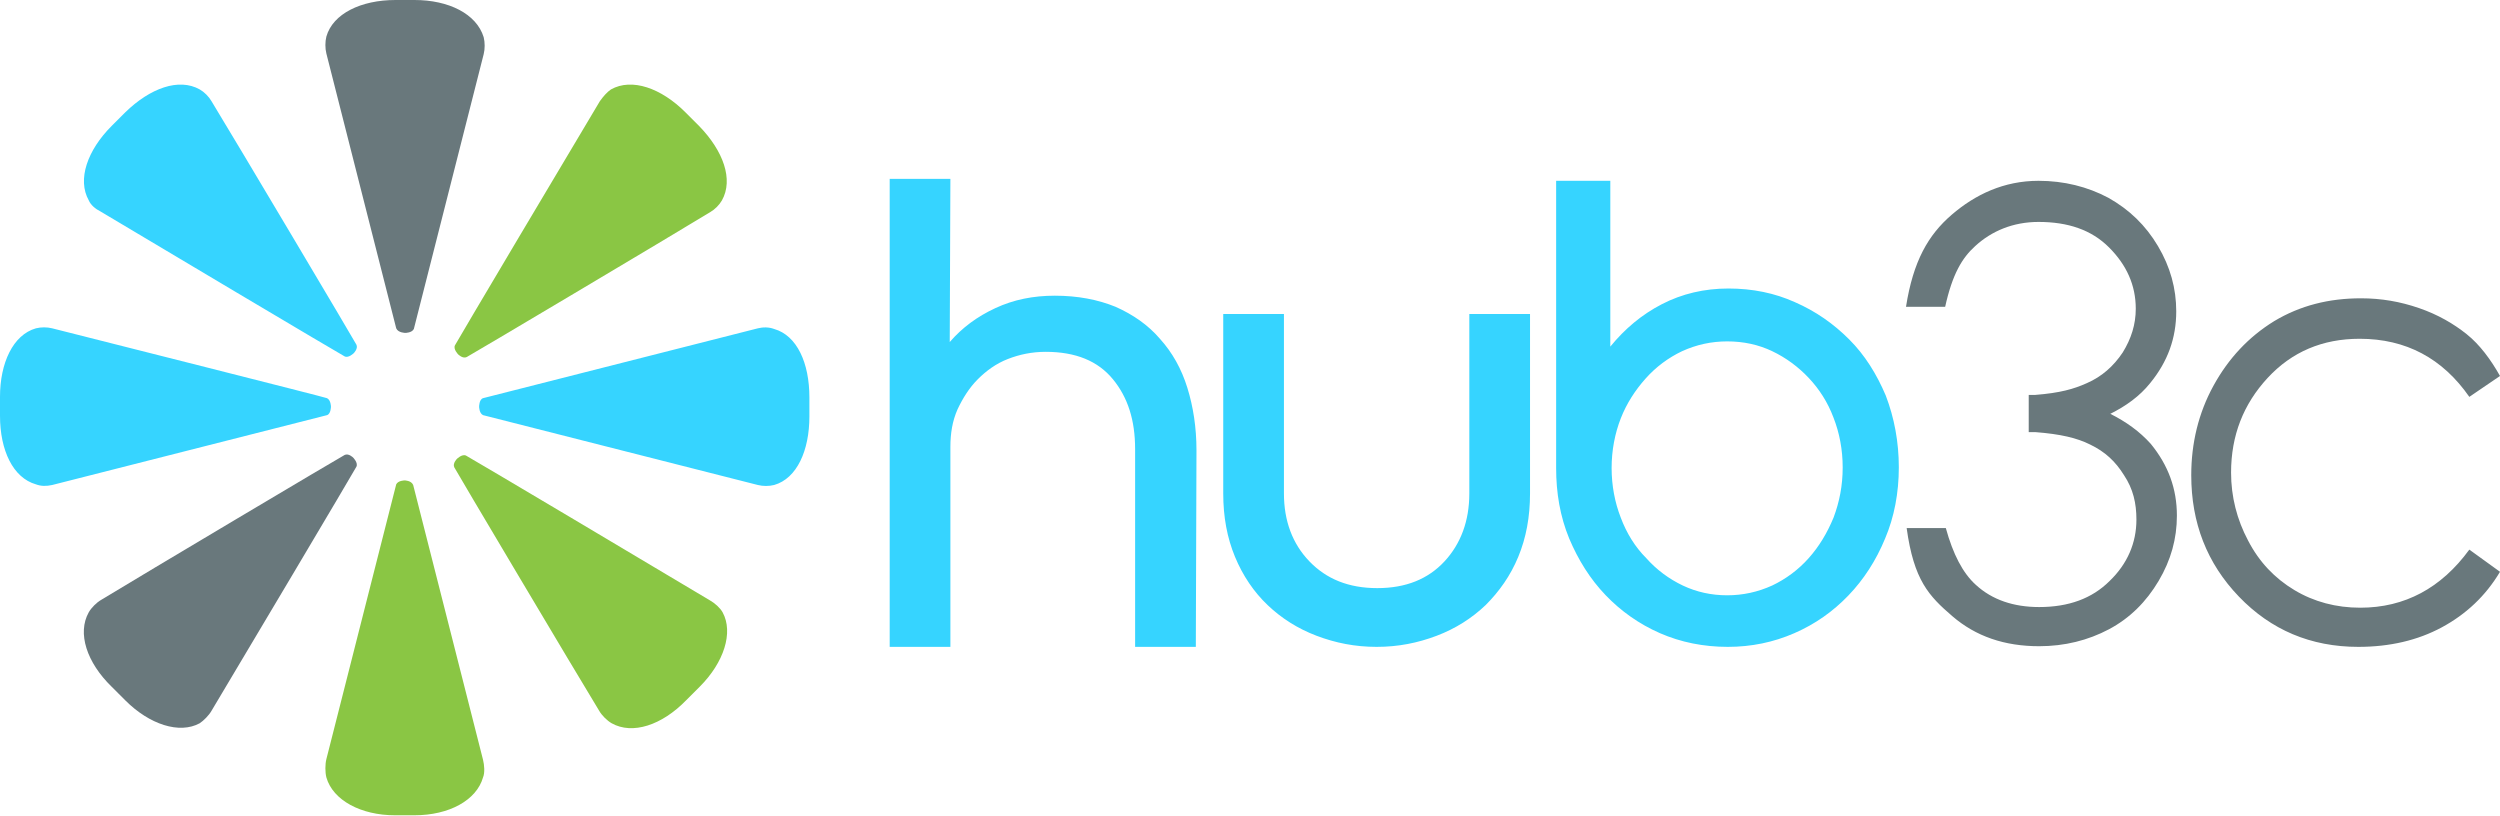
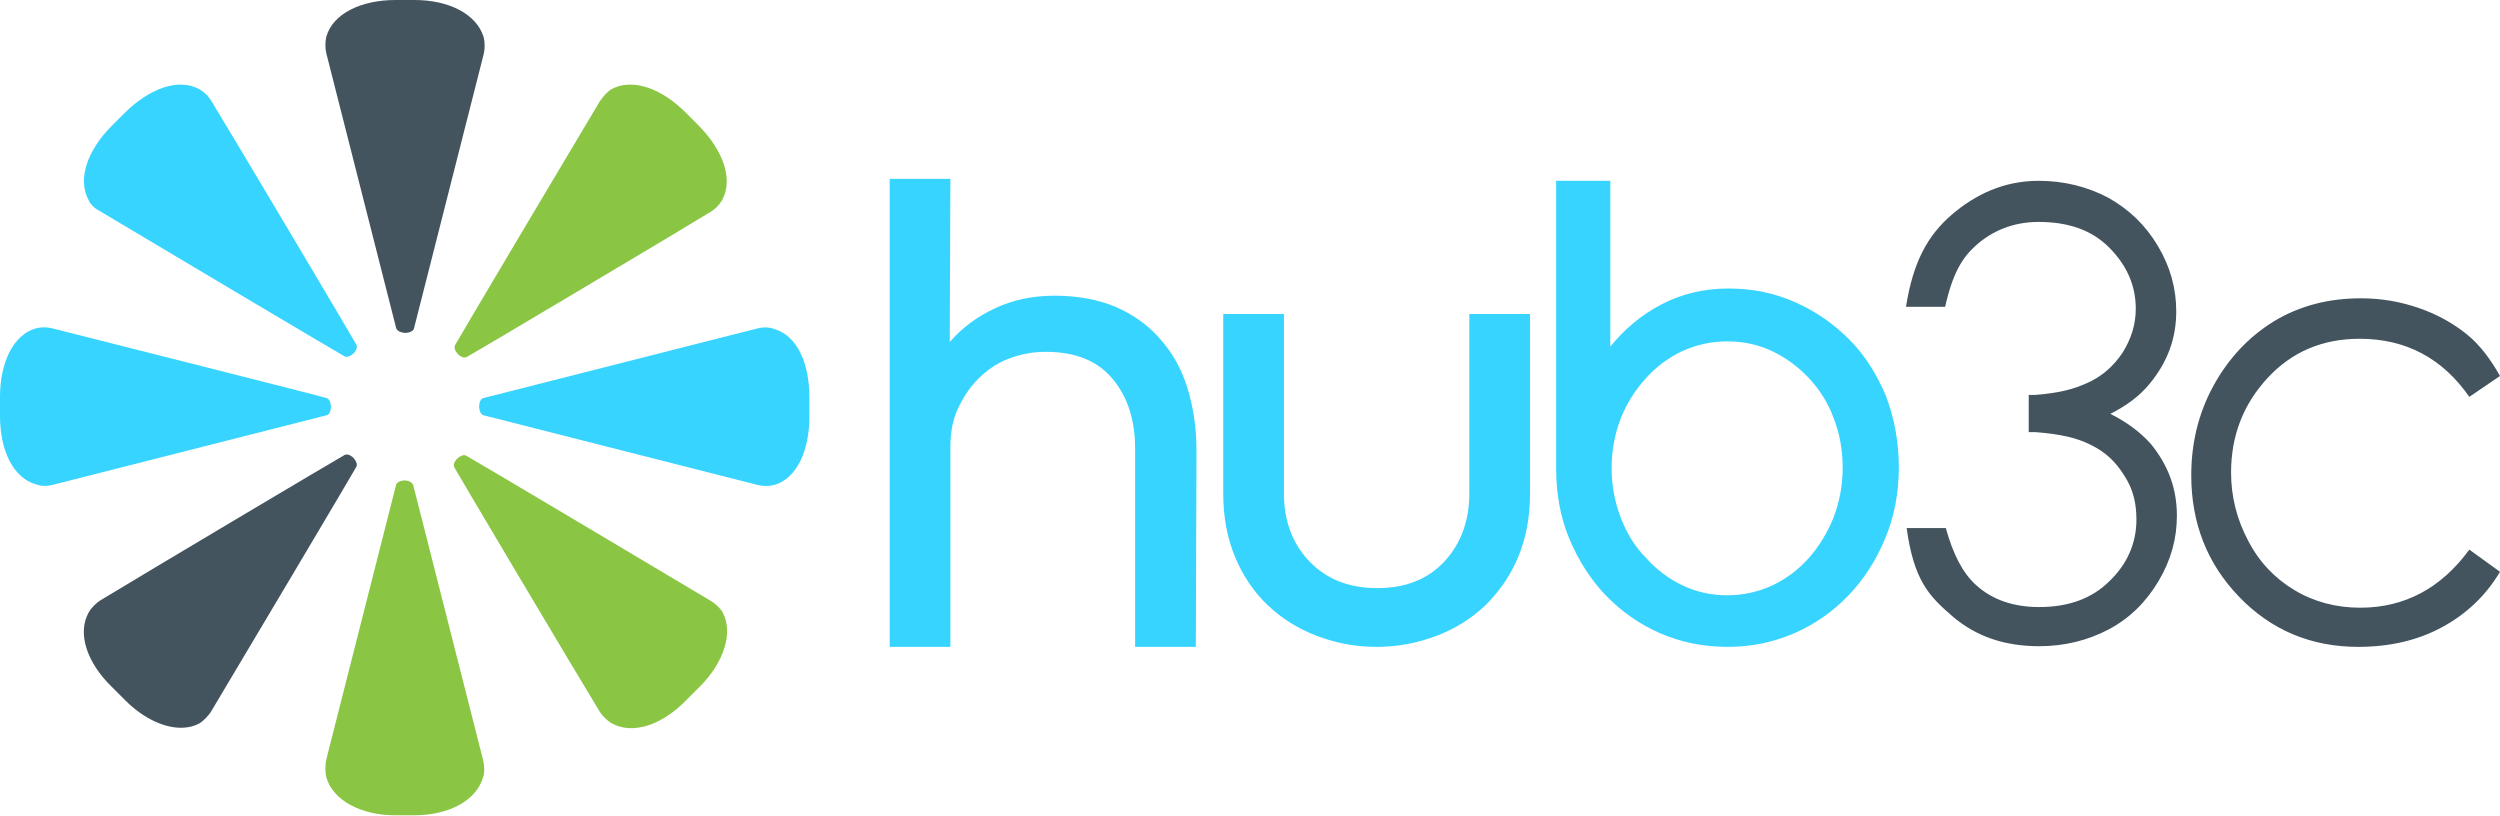
- <svg xmlns="http://www.w3.org/2000/svg" id="Layer_1" viewBox="160 -30 383 125">
-   <style>.st0{fill:#8ac644}.st1{fill:#69787c}.st2{fill:#36d4ff}</style>
-   <path class="st0" d="M234 86.4c-1.7-6.8-10.7-42-10.7-42.1-.3-.7-1.3-.7-1.3-.7s-1 0-1.3.6c0 .1-9 35.3-10.7 42.1-.2.8-.2 2 0 2.8 1 3.5 5.3 5.8 10.5 5.8h3c5.3 0 9.5-2.3 10.5-5.8.3-.7.2-1.9 0-2.7z" />
-   <path class="st1" d="M210-21.8c1.7 6.8 10.7 42 10.7 42.1.3.7 1.4.7 1.4.7s1 0 1.3-.6c0-.1 9-35.3 10.7-42.1.2-.8.2-1.8 0-2.6-1.1-3.6-5.4-5.7-10.6-5.7h-2.9c-5.3 0-9.6 2.1-10.6 5.6-.2.8-.2 1.8 0 2.6z" />
-   <path class="st2" d="M168 44.3c6.8-1.7 42-10.7 42.1-10.7.6-.2.6-1.3.6-1.3s0-1-.6-1.3c-.1-.1-35.4-9-42.1-10.7-.8-.2-1.7-.2-2.5 0-3.5 1-5.5 5.3-5.5 10.5v2.9c0 5.3 2 9.5 5.5 10.5.8.3 1.6.3 2.5.1zm108.1-24C269.3 22 234.1 31 234 31c-.6.2-.6 1.3-.6 1.3s0 1 .6 1.3c.1 0 35.3 9 42.1 10.7.8.2 1.7.2 2.5 0 3.5-1 5.4-5.3 5.4-10.5v-2.9c0-5.3-1.9-9.5-5.4-10.5-.8-.3-1.7-.3-2.5-.1zM175.4 2.4c6 3.6 37.3 22.2 37.4 22.2.6.3 1.4-.5 1.4-.5s.7-.7.4-1.3c0-.1-18.6-31.4-22.2-37.3-.4-.7-1.1-1.4-1.8-1.8-3.2-1.8-7.6-.2-11.4 3.5l-1 1-1.1 1.1c-3.7 3.7-5.3 8.2-3.5 11.4.3.7 1 1.3 1.8 1.7z" />
-   <path class="st0" d="M268.8 62c-6-3.6-37.3-22.2-37.4-22.2-.6-.3-1.4.5-1.4.5s-.7.7-.4 1.3c0 .1 18.6 31.4 22.2 37.3.4.7 1.2 1.5 1.9 1.9 3.2 1.8 7.7.3 11.4-3.5l1-1 1.1-1.1c3.7-3.7 5.2-8.3 3.5-11.4-.4-.7-1.2-1.4-1.9-1.8zm-16.9-76.5c-3.6 6-22.2 37.3-22.2 37.4-.3.6.5 1.4.5 1.4s.7.7 1.3.4c.1 0 31.4-18.6 37.3-22.2.7-.4 1.4-1.1 1.8-1.8 1.8-3.2.2-7.6-3.5-11.4l-1-1-1.1-1.1c-3.7-3.7-8.2-5.3-11.4-3.5-.6.4-1.2 1.1-1.7 1.8z" />
-   <path class="st1" d="M192.4 78.9c3.6-6 22.2-37.3 22.2-37.4.3-.6-.5-1.4-.5-1.4s-.7-.7-1.3-.4c-.1 0-31.4 18.6-37.3 22.2-.7.4-1.5 1.2-1.9 1.9-1.8 3.2-.3 7.7 3.5 11.4l1 1 1.1 1.1c3.7 3.7 8.3 5.2 11.4 3.5.6-.4 1.4-1.2 1.8-1.9z" />
-   <path class="st2" d="M343.2 69.1h-9.3V38.8c0-4.4-1.1-7.9-3.4-10.7s-5.7-4.2-10.3-4.2c-2.1 0-4 .4-5.8 1.1s-3.3 1.8-4.6 3.1-2.3 2.9-3.1 4.6c-.8 1.8-1.1 3.7-1.1 5.8v30.6h-9.3V-2.6h9.3l-.1 25c1.9-2.2 4.2-3.9 7-5.2s5.8-1.9 9.1-1.9c3.5 0 6.6.6 9.3 1.7 2.7 1.2 5 2.8 6.8 4.9 1.9 2.1 3.3 4.6 4.2 7.5.9 2.9 1.4 6.1 1.4 9.6l-.1 30.1zm41.9-51h9.3v27.5c0 3.6-.6 6.8-1.8 9.7-1.2 2.9-2.9 5.3-5 7.4-2.1 2-4.6 3.6-7.5 4.7s-5.9 1.7-9.2 1.7c-3.3 0-6.3-.6-9.2-1.7s-5.4-2.7-7.5-4.7-3.8-4.5-5-7.4-1.8-6.1-1.8-9.7V18.1h9.3v27.5c0 4.2 1.3 7.7 3.9 10.4 2.6 2.7 6 4.1 10.4 4.1s7.8-1.4 10.3-4.1 3.8-6.2 3.8-10.4V18.1zm65.8 23.5c0 3.9-.7 7.6-2.1 10.9-1.4 3.4-3.3 6.3-5.6 8.7-2.4 2.5-5.1 4.4-8.3 5.8-3.2 1.4-6.6 2.1-10.2 2.1-3.7 0-7.2-.7-10.4-2.1-3.2-1.4-6-3.4-8.3-5.8-2.4-2.5-4.2-5.4-5.6-8.7-1.4-3.4-2-7-2-10.8v-44h8.3v25.4c2.2-2.7 4.8-4.9 7.9-6.5 3.1-1.6 6.5-2.4 10.2-2.4s7.1.7 10.2 2.1c3.2 1.4 5.9 3.3 8.3 5.7s4.2 5.3 5.6 8.6c1.3 3.4 2 7.1 2 11zm-8.6 0c0-2.7-.5-5.3-1.4-7.6-.9-2.4-2.2-4.4-3.8-6.1-1.6-1.7-3.5-3.1-5.6-4.1s-4.4-1.5-6.9-1.5c-2.4 0-4.7.5-6.9 1.5-2.1 1-4 2.4-5.6 4.2s-2.9 3.8-3.8 6.1c-.9 2.3-1.4 4.9-1.4 7.6s.5 5.3 1.4 7.6c.9 2.4 2.2 4.5 3.9 6.2 1.6 1.8 3.5 3.2 5.6 4.2 2.1 1 4.4 1.5 6.8 1.5s4.7-.5 6.9-1.5c2.1-1 4-2.4 5.6-4.2s2.8-3.8 3.8-6.2c.9-2.4 1.4-4.9 1.4-7.7z" />
-   <path class="st1" d="M483.3 33.4c2.4-1.2 4.5-2.7 6.1-4.7 2.7-3.3 4-6.9 4-11 0-3.5-.9-6.8-2.8-10s-4.4-5.6-7.6-7.4c-3.2-1.7-6.8-2.6-10.7-2.6-5.3 0-9.7 2.1-13.3 5.2-3.6 3.1-5.9 7.1-7 14.1h6c1.1-5 2.6-7.5 4.6-9.3 2.5-2.3 5.8-3.7 9.7-3.7 4.5 0 8.1 1.2 10.8 3.9 2.7 2.7 4.1 5.8 4.1 9.4 0 2.4-.7 4.6-2 6.7-1.4 2.1-3.2 3.7-5.5 4.7-2 .9-4.1 1.5-7.9 1.8h-1v5.7h1c3.9.3 6.4.9 8.4 1.9 2.3 1.1 3.9 2.6 5.2 4.7 1.4 2.1 1.9 4.3 1.9 6.8 0 3.6-1.4 6.8-4.1 9.4-2.7 2.7-6.3 4-10.8 4-3.9 0-7.2-1.1-9.7-3.4-2-1.8-3.5-4.7-4.6-8.7h-6c1.1 8 3.4 10.4 7 13.5s8 4.6 13.3 4.6c3.9 0 7.5-.9 10.7-2.6s5.7-4.2 7.6-7.4 2.8-6.5 2.8-10c0-4.1-1.3-7.7-4-11-1.7-1.9-3.8-3.4-6.2-4.6zm59.7-5.8l-4.7 3.2c-4.1-5.9-9.7-8.9-16.8-8.9-5.7 0-10.4 2-14.1 6s-5.6 8.8-5.6 14.5c0 3.7.9 7.2 2.6 10.4 1.7 3.3 4.1 5.8 7.1 7.6 3 1.8 6.4 2.7 10.1 2.7 6.8 0 12.4-3 16.7-8.9l4.7 3.4c-2.2 3.7-5.2 6.5-8.9 8.5s-8 3-12.8 3c-7.3 0-13.4-2.6-18.3-7.7s-7.3-11.3-7.3-18.6c0-4.9 1.1-9.5 3.4-13.7s5.4-7.5 9.3-9.9c4-2.4 8.4-3.5 13.3-3.5 3.1 0 6 .5 8.9 1.5s5.3 2.4 7.3 4 3.7 3.9 5.1 6.4z" />
+ <svg xmlns="http://www.w3.org/2000/svg" id="Layer_1" viewBox="320 -60 383 124.9">
+   <style>.st0{fill:#8ac644}.st1{fill:#43545e}.st2{fill:#36d4ff}</style>
+   <path class="st0" d="M394 56.4c-1.7-6.8-10.7-42-10.7-42.1-.3-.7-1.3-.7-1.3-.7s-1 0-1.3.6c0 .1-9 35.3-10.7 42.1-.2.8-.2 2 0 2.8 1 3.5 5.3 5.8 10.5 5.8h3c5.3 0 9.5-2.3 10.5-5.8.3-.7.2-1.9 0-2.7z" />
+   <path class="st1" d="M370-51.8c1.7 6.8 10.7 42 10.7 42.1.3.7 1.4.7 1.4.7s1 0 1.3-.6c0-.1 9-35.3 10.7-42.1.2-.8.2-1.8 0-2.6-1.1-3.6-5.4-5.7-10.6-5.7h-2.9c-5.3 0-9.6 2.1-10.6 5.6-.2.8-.2 1.8 0 2.6z" />
+   <path class="st2" d="M328 14.3c6.8-1.7 42-10.7 42.1-10.7.6-.2.6-1.3.6-1.3s0-1-.6-1.3C370 .9 334.7-8 328-9.7c-.8-.2-1.7-.2-2.5 0-3.5 1-5.5 5.3-5.5 10.5v2.9c0 5.3 2 9.5 5.5 10.5.8.3 1.6.3 2.5.1zm108.1-24C429.3-8 394.1 1 394 1c-.6.2-.6 1.3-.6 1.3s0 1 .6 1.3c.1 0 35.3 9 42.1 10.7.8.2 1.7.2 2.5 0 3.5-1 5.4-5.3 5.4-10.5V.9c0-5.3-1.9-9.5-5.4-10.5-.8-.3-1.7-.3-2.5-.1zM335.4-27.6c6 3.6 37.3 22.2 37.4 22.2.6.3 1.4-.5 1.4-.5s.7-.7.4-1.3c0-.1-18.6-31.4-22.2-37.3-.4-.7-1.1-1.4-1.8-1.8-3.2-1.8-7.6-.2-11.4 3.5l-1 1-1.1 1.1c-3.7 3.7-5.3 8.2-3.5 11.4.3.7 1 1.3 1.8 1.7z" />
+   <path class="st0" d="M428.8 32c-6-3.6-37.3-22.2-37.4-22.2-.6-.3-1.4.5-1.4.5s-.7.7-.4 1.3c0 .1 18.6 31.4 22.2 37.3.4.7 1.2 1.5 1.9 1.9 3.2 1.8 7.7.3 11.4-3.5l1-1 1.1-1.1c3.7-3.7 5.2-8.3 3.5-11.4-.4-.7-1.2-1.4-1.9-1.8zm-16.9-76.5c-3.6 6-22.2 37.3-22.2 37.4-.3.6.5 1.4.5 1.4s.7.7 1.3.4c.1 0 31.4-18.6 37.3-22.2.7-.4 1.4-1.1 1.8-1.8 1.8-3.2.2-7.6-3.5-11.4l-1-1-1.1-1.1c-3.7-3.7-8.2-5.3-11.4-3.5-.6.4-1.2 1.1-1.7 1.8z" />
+   <path class="st1" d="M352.4 48.9c3.6-6 22.2-37.3 22.2-37.4.3-.6-.5-1.4-.5-1.4s-.7-.7-1.3-.4c-.1 0-31.4 18.6-37.3 22.2-.7.4-1.5 1.2-1.9 1.9-1.8 3.2-.3 7.7 3.5 11.4l1 1 1.1 1.1c3.7 3.7 8.3 5.2 11.4 3.5.6-.4 1.4-1.2 1.8-1.9z" />
+   <path class="st2" d="M503.2 39.1h-9.3V8.8c0-4.4-1.1-7.9-3.4-10.7s-5.7-4.2-10.3-4.2c-2.1 0-4 .4-5.8 1.1s-3.3 1.8-4.6 3.1-2.3 2.9-3.1 4.6c-.8 1.8-1.1 3.7-1.1 5.8v30.6h-9.3v-71.7h9.3l-.1 25c1.9-2.2 4.2-3.9 7-5.2s5.8-1.9 9.1-1.9c3.5 0 6.6.6 9.3 1.7 2.7 1.2 5 2.8 6.8 4.9 1.9 2.1 3.3 4.6 4.2 7.5.9 2.9 1.4 6.1 1.4 9.6l-.1 30.1zm41.9-51h9.3v27.5c0 3.6-.6 6.8-1.8 9.7-1.2 2.9-2.9 5.3-5 7.4-2.1 2-4.6 3.6-7.5 4.7-2.9 1.1-5.9 1.7-9.2 1.7-3.3 0-6.3-.6-9.2-1.7s-5.4-2.7-7.5-4.7c-2.1-2-3.8-4.5-5-7.4s-1.8-6.1-1.8-9.7v-27.5h9.3v27.5c0 4.2 1.3 7.7 3.9 10.4s6 4.1 10.4 4.1 7.8-1.4 10.3-4.1 3.8-6.2 3.8-10.4v-27.5zm65.8 23.5c0 3.9-.7 7.6-2.1 10.9-1.4 3.4-3.3 6.3-5.6 8.7-2.4 2.5-5.1 4.4-8.3 5.8-3.2 1.4-6.6 2.1-10.2 2.1-3.7 0-7.2-.7-10.4-2.1s-6-3.4-8.3-5.8c-2.4-2.5-4.2-5.4-5.6-8.7-1.4-3.4-2-7-2-10.8v-44h8.3v25.4c2.2-2.7 4.8-4.9 7.9-6.5s6.5-2.4 10.2-2.4 7.1.7 10.2 2.1c3.2 1.4 5.9 3.3 8.3 5.7s4.2 5.3 5.6 8.6c1.3 3.4 2 7.1 2 11zm-8.6 0c0-2.7-.5-5.3-1.4-7.6-.9-2.4-2.2-4.4-3.8-6.1s-3.5-3.1-5.6-4.1-4.4-1.5-6.9-1.5c-2.4 0-4.7.5-6.9 1.5-2.1 1-4 2.4-5.6 4.2-1.6 1.8-2.9 3.8-3.8 6.1-.9 2.3-1.4 4.9-1.4 7.6s.5 5.3 1.4 7.6c.9 2.4 2.2 4.5 3.9 6.2 1.6 1.8 3.5 3.2 5.6 4.2 2.1 1 4.4 1.5 6.8 1.5 2.4 0 4.7-.5 6.9-1.5 2.1-1 4-2.4 5.6-4.2 1.6-1.8 2.8-3.8 3.8-6.2.9-2.4 1.4-4.9 1.4-7.7z" />
+   <path class="st1" d="M643.3 3.4c2.4-1.2 4.5-2.7 6.1-4.7 2.7-3.3 4-6.9 4-11 0-3.5-.9-6.8-2.8-10s-4.4-5.6-7.6-7.4c-3.2-1.7-6.8-2.6-10.7-2.6-5.3 0-9.7 2.1-13.3 5.2s-5.9 7.1-7 14.1h6c1.1-5 2.6-7.5 4.6-9.3 2.5-2.3 5.8-3.7 9.7-3.7 4.5 0 8.1 1.2 10.8 3.9 2.7 2.7 4.1 5.8 4.1 9.4 0 2.4-.7 4.6-2 6.7-1.4 2.1-3.2 3.7-5.5 4.7-2 .9-4.1 1.5-7.9 1.8h-1v5.7h1c3.9.3 6.4.9 8.4 1.9 2.3 1.1 3.9 2.6 5.2 4.7 1.4 2.1 1.9 4.3 1.9 6.8 0 3.6-1.4 6.8-4.1 9.4-2.7 2.7-6.3 4-10.8 4-3.9 0-7.2-1.1-9.7-3.4-2-1.8-3.5-4.7-4.6-8.7h-6c1.1 8 3.4 10.4 7 13.5 3.6 3.1 8 4.6 13.3 4.6 3.9 0 7.5-.9 10.7-2.6 3.2-1.7 5.7-4.2 7.6-7.4s2.8-6.5 2.8-10c0-4.1-1.3-7.7-4-11-1.7-1.9-3.8-3.4-6.2-4.6zM703-2.4L698.3.8c-4.1-5.9-9.7-8.9-16.8-8.9-5.7 0-10.4 2-14.1 6-3.7 4-5.6 8.8-5.6 14.5 0 3.7.9 7.2 2.6 10.4 1.7 3.3 4.1 5.8 7.1 7.6s6.4 2.7 10.1 2.7c6.8 0 12.4-3 16.7-8.9l4.7 3.4c-2.2 3.7-5.2 6.5-8.9 8.5s-8 3-12.8 3c-7.3 0-13.4-2.6-18.3-7.7s-7.3-11.3-7.3-18.6c0-4.9 1.1-9.5 3.4-13.7 2.3-4.2 5.4-7.5 9.3-9.9 4-2.4 8.4-3.5 13.3-3.5 3.1 0 6 .5 8.9 1.5s5.3 2.4 7.3 4 3.7 3.9 5.1 6.4z" />
</svg>
